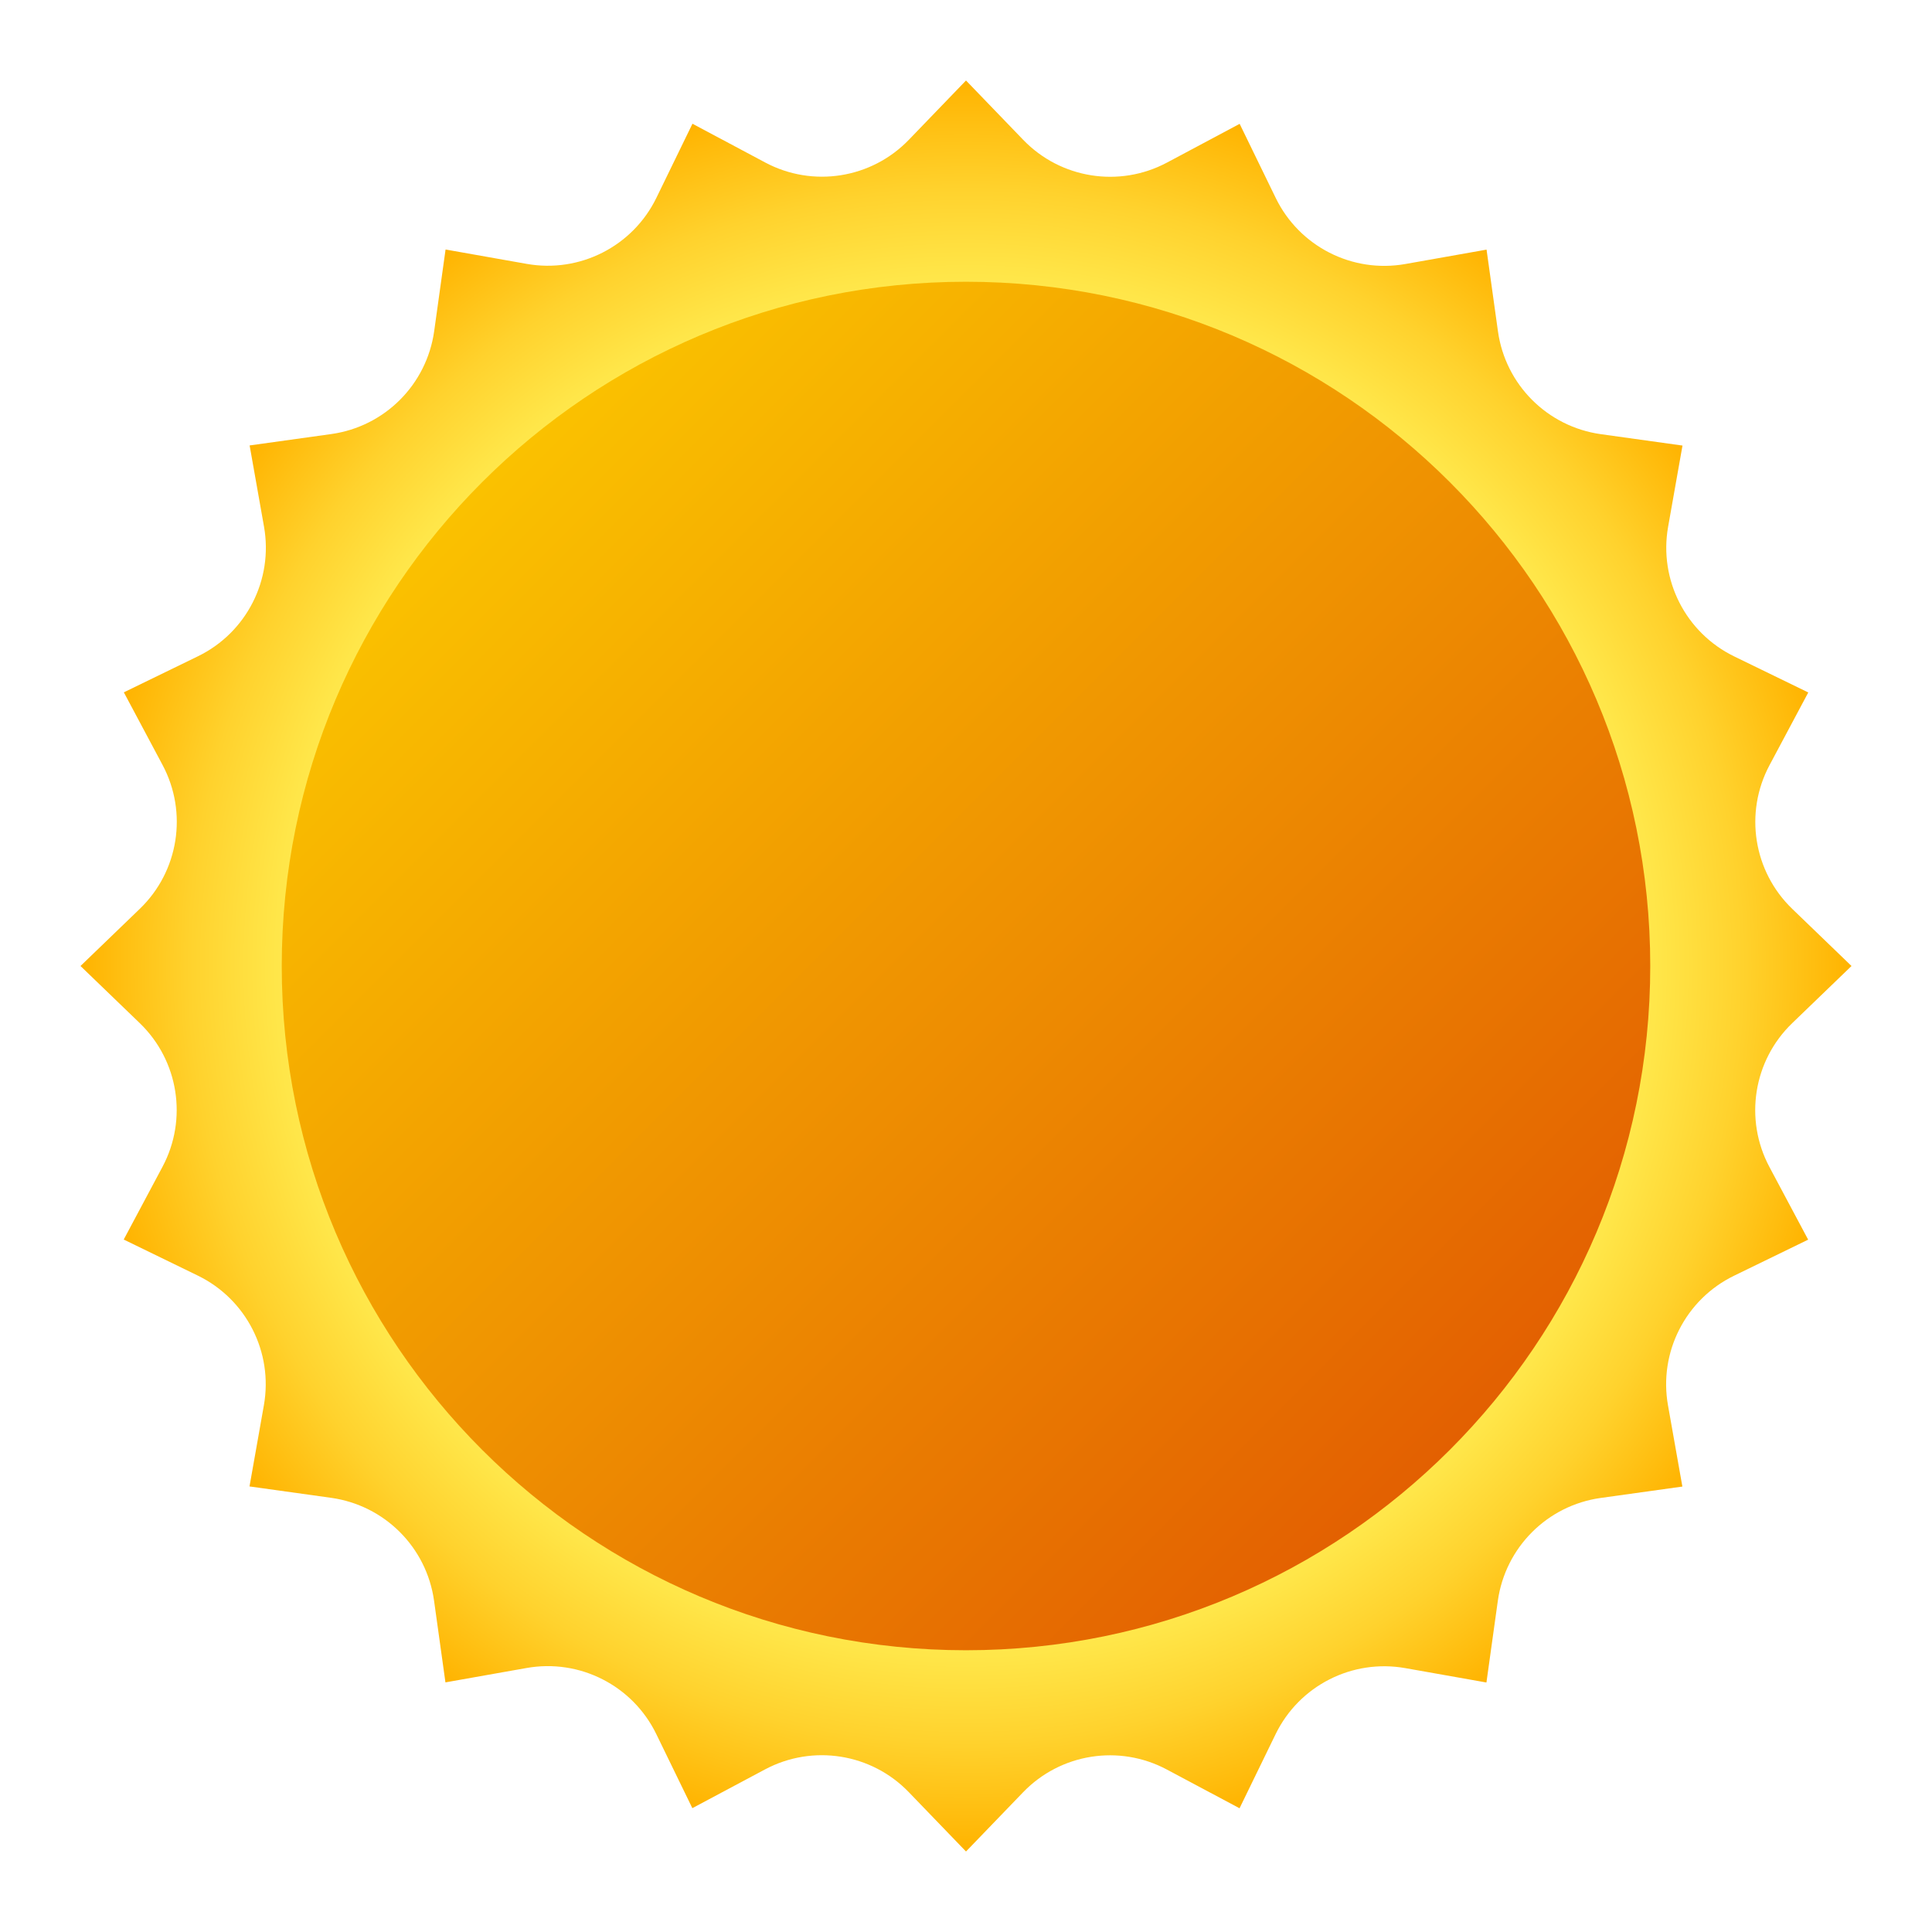
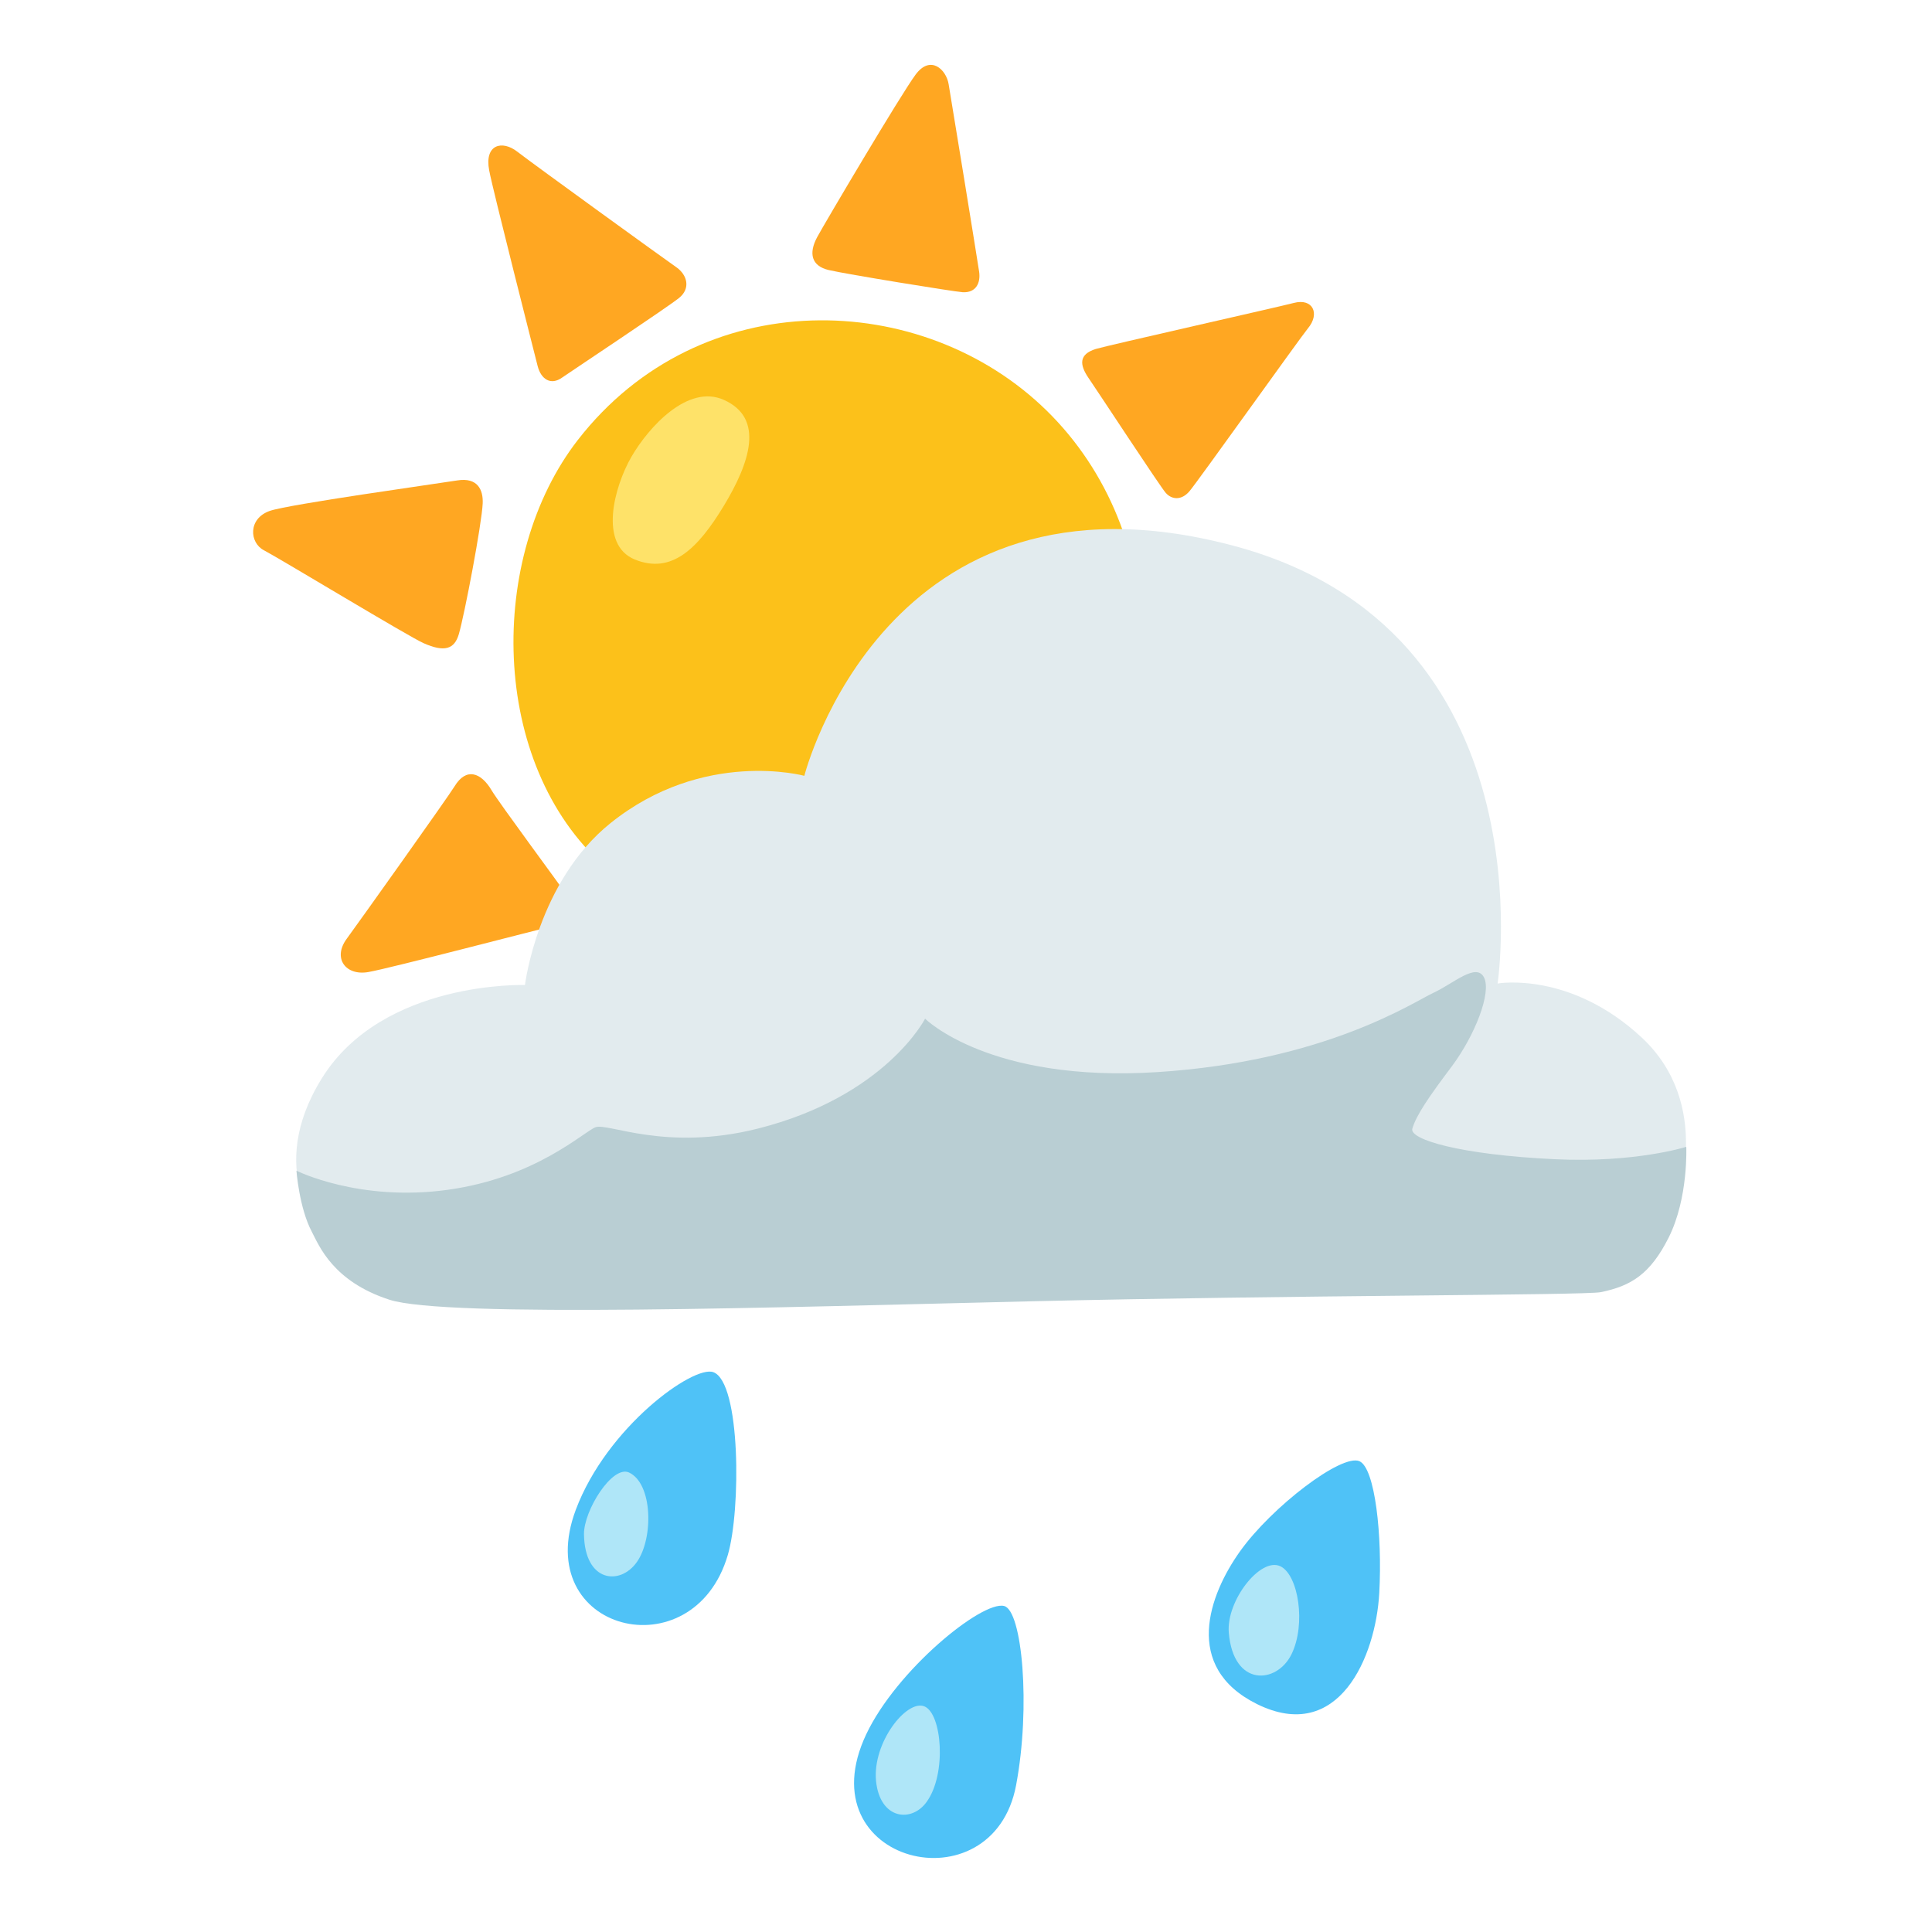
- <svg xmlns="http://www.w3.org/2000/svg" viewBox="0 0 48 48" width="1000px" height="1000px">
-   <radialGradient id="w~INujfpQanMh___D7Au2a" cx="24" cy="24" r="22" gradientUnits="userSpaceOnUse">
-     <stop offset=".724" stop-color="#ffed54" />
-     <stop offset=".779" stop-color="#ffe649" />
-     <stop offset=".877" stop-color="#ffd22d" />
-     <stop offset="1" stop-color="#ffb300" />
-   </radialGradient>
-   <path fill="url(#w~INujfpQanMh___D7Au2a)" d="M24,2l1.421,1.474c0.93,0.965,2.388,1.196,3.571,0.566l1.807-0.963l0.896,1.841 c0.586,1.205,1.902,1.876,3.222,1.641l2.016-0.357l0.283,2.028c0.185,1.328,1.229,2.371,2.557,2.557l2.028,0.283l-0.357,2.016 c-0.234,1.32,0.436,2.635,1.641,3.222l1.841,0.896l-0.963,1.807c-0.631,1.183-0.4,2.641,0.566,3.571L46,24l-1.474,1.421 c-0.965,0.93-1.196,2.388-0.566,3.571l0.963,1.807l-1.841,0.896c-1.205,0.586-1.876,1.902-1.641,3.222l0.357,2.016l-2.028,0.283 c-1.328,0.185-2.371,1.229-2.557,2.557l-0.283,2.028l-2.016-0.357c-1.32-0.234-2.635,0.436-3.222,1.641l-0.896,1.841l-1.807-0.963 c-1.183-0.631-2.641-0.4-3.571,0.566L24,46l-1.421-1.474c-0.93-0.965-2.388-1.196-3.571-0.566l-1.807,0.963l-0.896-1.841 c-0.586-1.205-1.902-1.876-3.222-1.641l-2.016,0.357l-0.283-2.028c-0.185-1.328-1.229-2.371-2.557-2.557l-2.028-0.283l0.357-2.016 c0.234-1.32-0.436-2.635-1.641-3.222l-1.841-0.896l0.963-1.807c0.631-1.183,0.4-2.641-0.566-3.571L2,24l1.474-1.421 c0.965-0.93,1.196-2.388,0.566-3.571l-0.963-1.807l1.841-0.896c1.205-0.586,1.876-1.902,1.641-3.222l-0.357-2.016l2.028-0.283 c1.328-0.185,2.371-1.229,2.557-2.557l0.283-2.028l2.016,0.357c1.32,0.234,2.635-0.436,3.222-1.641l0.896-1.841l1.807,0.963 c1.183,0.631,2.641,0.4,3.571-0.566L24,2z" />
-   <linearGradient id="w~INujfpQanMh___D7Au2b" x1="8.092" x2="35.996" y1="8.092" y2="35.996" gradientUnits="userSpaceOnUse">
-     <stop offset="0" stop-color="#fed100" />
-     <stop offset="1" stop-color="#e36001" />
-   </linearGradient>
-   <path fill="url(#w~INujfpQanMh___D7Au2b)" d="M24,7C14.611,7,7,14.611,7,24s7.611,17,17,17s17-7.611,17-17S33.389,7,24,7z" />
+ <svg xmlns="http://www.w3.org/2000/svg" width="800px" height="800px" viewBox="0 0 128 128" aria-hidden="true" role="img" class="iconify iconify--noto" preserveAspectRatio="xMidYMid meet">
+   <path d="M38.29 29.14c-6.01 7.73-5.91 21.47 1.78 28.27c8.73 7.72 21.01 7.65 28.74.54c9.26-8.52 8.73-22.71.54-30.74c-8.24-8.08-22.95-8.5-31.06 1.93z" fill="#fcc11a" />
+   <path d="M47.95 26.49c-2.38-1.06-4.98 1.81-6.12 3.78c-1.13 1.96-2.19 5.81.23 6.8c2.42.98 4.15-.68 5.89-3.55c1.74-2.88 2.72-5.82 0-7.03z" fill="#fee269" />
+   <path d="M54.14 15.71c-.58 1.08-.38 1.91.76 2.18c1.14.27 8.28 1.43 8.88 1.47c.87.05 1.2-.6 1.09-1.36c-.11-.76-1.85-11.44-2.02-12.42c-.16-.98-1.2-1.96-2.18-.65s-6.09 9.96-6.53 10.78z" fill="#ffa722" />
+   <path d="M72.6 23.12c-1.12.35-1.09 1.03-.49 1.91c.6.87 4.74 7.19 5.12 7.62c.38.44 1.03.54 1.58-.11s7.35-10.19 7.84-10.78c.82-.98.33-2.02-.93-1.69c-.94.25-12.41 2.83-13.12 3.05z" fill="#ffa722" />
+   <path d="M30.12 52.09c.76-1.25 1.74-.93 2.45.27c.48.82 4.57 6.32 4.96 6.92c.38.6.54 1.74-.65 2.02c-1.2.27-10.95 2.83-12.47 3.1s-2.4-.93-1.42-2.23c.57-.77 6.7-9.37 7.13-10.08z" fill="#ffa722" />
+   <path d="M28.06 42.61c1.39.62 2.05.4 2.34-.6c.38-1.31 1.52-7.3 1.58-8.66c.04-.89-.33-1.74-1.69-1.52s-11.16 1.58-12.42 2.02c-1.45.51-1.35 2.11-.38 2.61c1.14.6 9.59 5.72 10.57 6.15z" fill="#ffa722" />
+   <path d="M44.99 19.74c.78-.63.54-1.52-.16-2.02c-.71-.49-9.46-6.82-10.57-7.68c-.98-.76-2.18-.49-1.85 1.25c.23 1.25 3.02 12.21 3.21 12.96c.22.87.87 1.31 1.63.76c.77-.53 6.93-4.62 7.74-5.27z" fill="#ffa722" />
+   <path d="M99.22 65.16s3.54-23.47-17.6-29.03C58.67 30.09 53.29 51.4 53.29 51.4s-6.68-1.82-12.85 3.14c-4.83 3.88-5.66 10.72-5.66 10.72s-9.41-.32-13.45 6.17c-3.84 6.17 0 10.22 0 10.22l55.54-2.23l34.19.2s2.47-6.42-2.28-10.87c-4.76-4.44-9.56-3.59-9.56-3.59z" fill="#e2ebee" />
+   <path d="M61.29 67.49s4.25 4.25 15.38 3.54s16.99-4.65 18.31-5.26c1.32-.61 2.83-2.02 3.34-1.01c.51 1.01-.61 3.84-2.12 5.87c-1.52 2.02-2.37 3.25-2.63 4.15c-.2.71 3.14 1.72 9.41 2.02c5.36.26 8.74-.82 8.74-.82s.15 3.37-1.16 6c-1.22 2.43-2.49 3.22-4.51 3.63c-1.04.21-20.67.2-37.56.6c-16.89.4-38.95 1.11-42.69-.1s-4.66-3.58-5.14-4.5c-.84-1.58-1.02-4.05-1.02-4.05s4.14 2.08 10.01 1.27s9-3.84 9.81-4.15c.81-.3 4.65 1.62 10.72.1c8.48-2.13 11.11-7.29 11.11-7.29z" fill="#b9ced3" />
+   <path d="M47.26 90.91c-1.32-.48-7.05 3.63-9.11 9.11c-3.04 8.09 7.79 10.79 10.07 3c.87-2.96.86-11.45-.96-12.11z" fill="#4fc2f7" />
+   <path d="M90.07 96.81c-1.17-.52-5.82 3.02-7.93 5.99c-2.02 2.84-3.82 7.64 1.14 10.1c5.41 2.67 7.87-3.14 8.1-7.36c.21-3.82-.28-8.27-1.31-8.73z" fill="#4fc2f7" />
+   <path d="M66.52 106.4c-1.47-.35-7.11 4.23-9.13 8.5c-4.05 8.56 8.39 11.58 9.93 3.37c.98-5.21.4-11.59-.8-11.87z" fill="#4fc2f7" />
+   <path d="M61.24 113.05c-1.17-.47-3.45 2.4-3.2 4.95c.26 2.55 2.36 2.78 3.36 1.37c1.34-1.87 1-5.86-.16-6.32z" fill="#afe6f8" />
+   <path d="M41.68 97.56c-1.11-.52-3.01 2.52-2.99 4.09c.05 3.2 2.41 3.41 3.51 1.83c1.1-1.57 1.05-5.18-.52-5.92z" fill="#afe6f8" />
+   <path d="M84.83 103.77c-1.32-.63-3.59 2.28-3.42 4.39c.3 3.64 3.19 3.42 4.16 1.43s.45-5.25-.74-5.82z" fill="#afe6f8" />
</svg>
